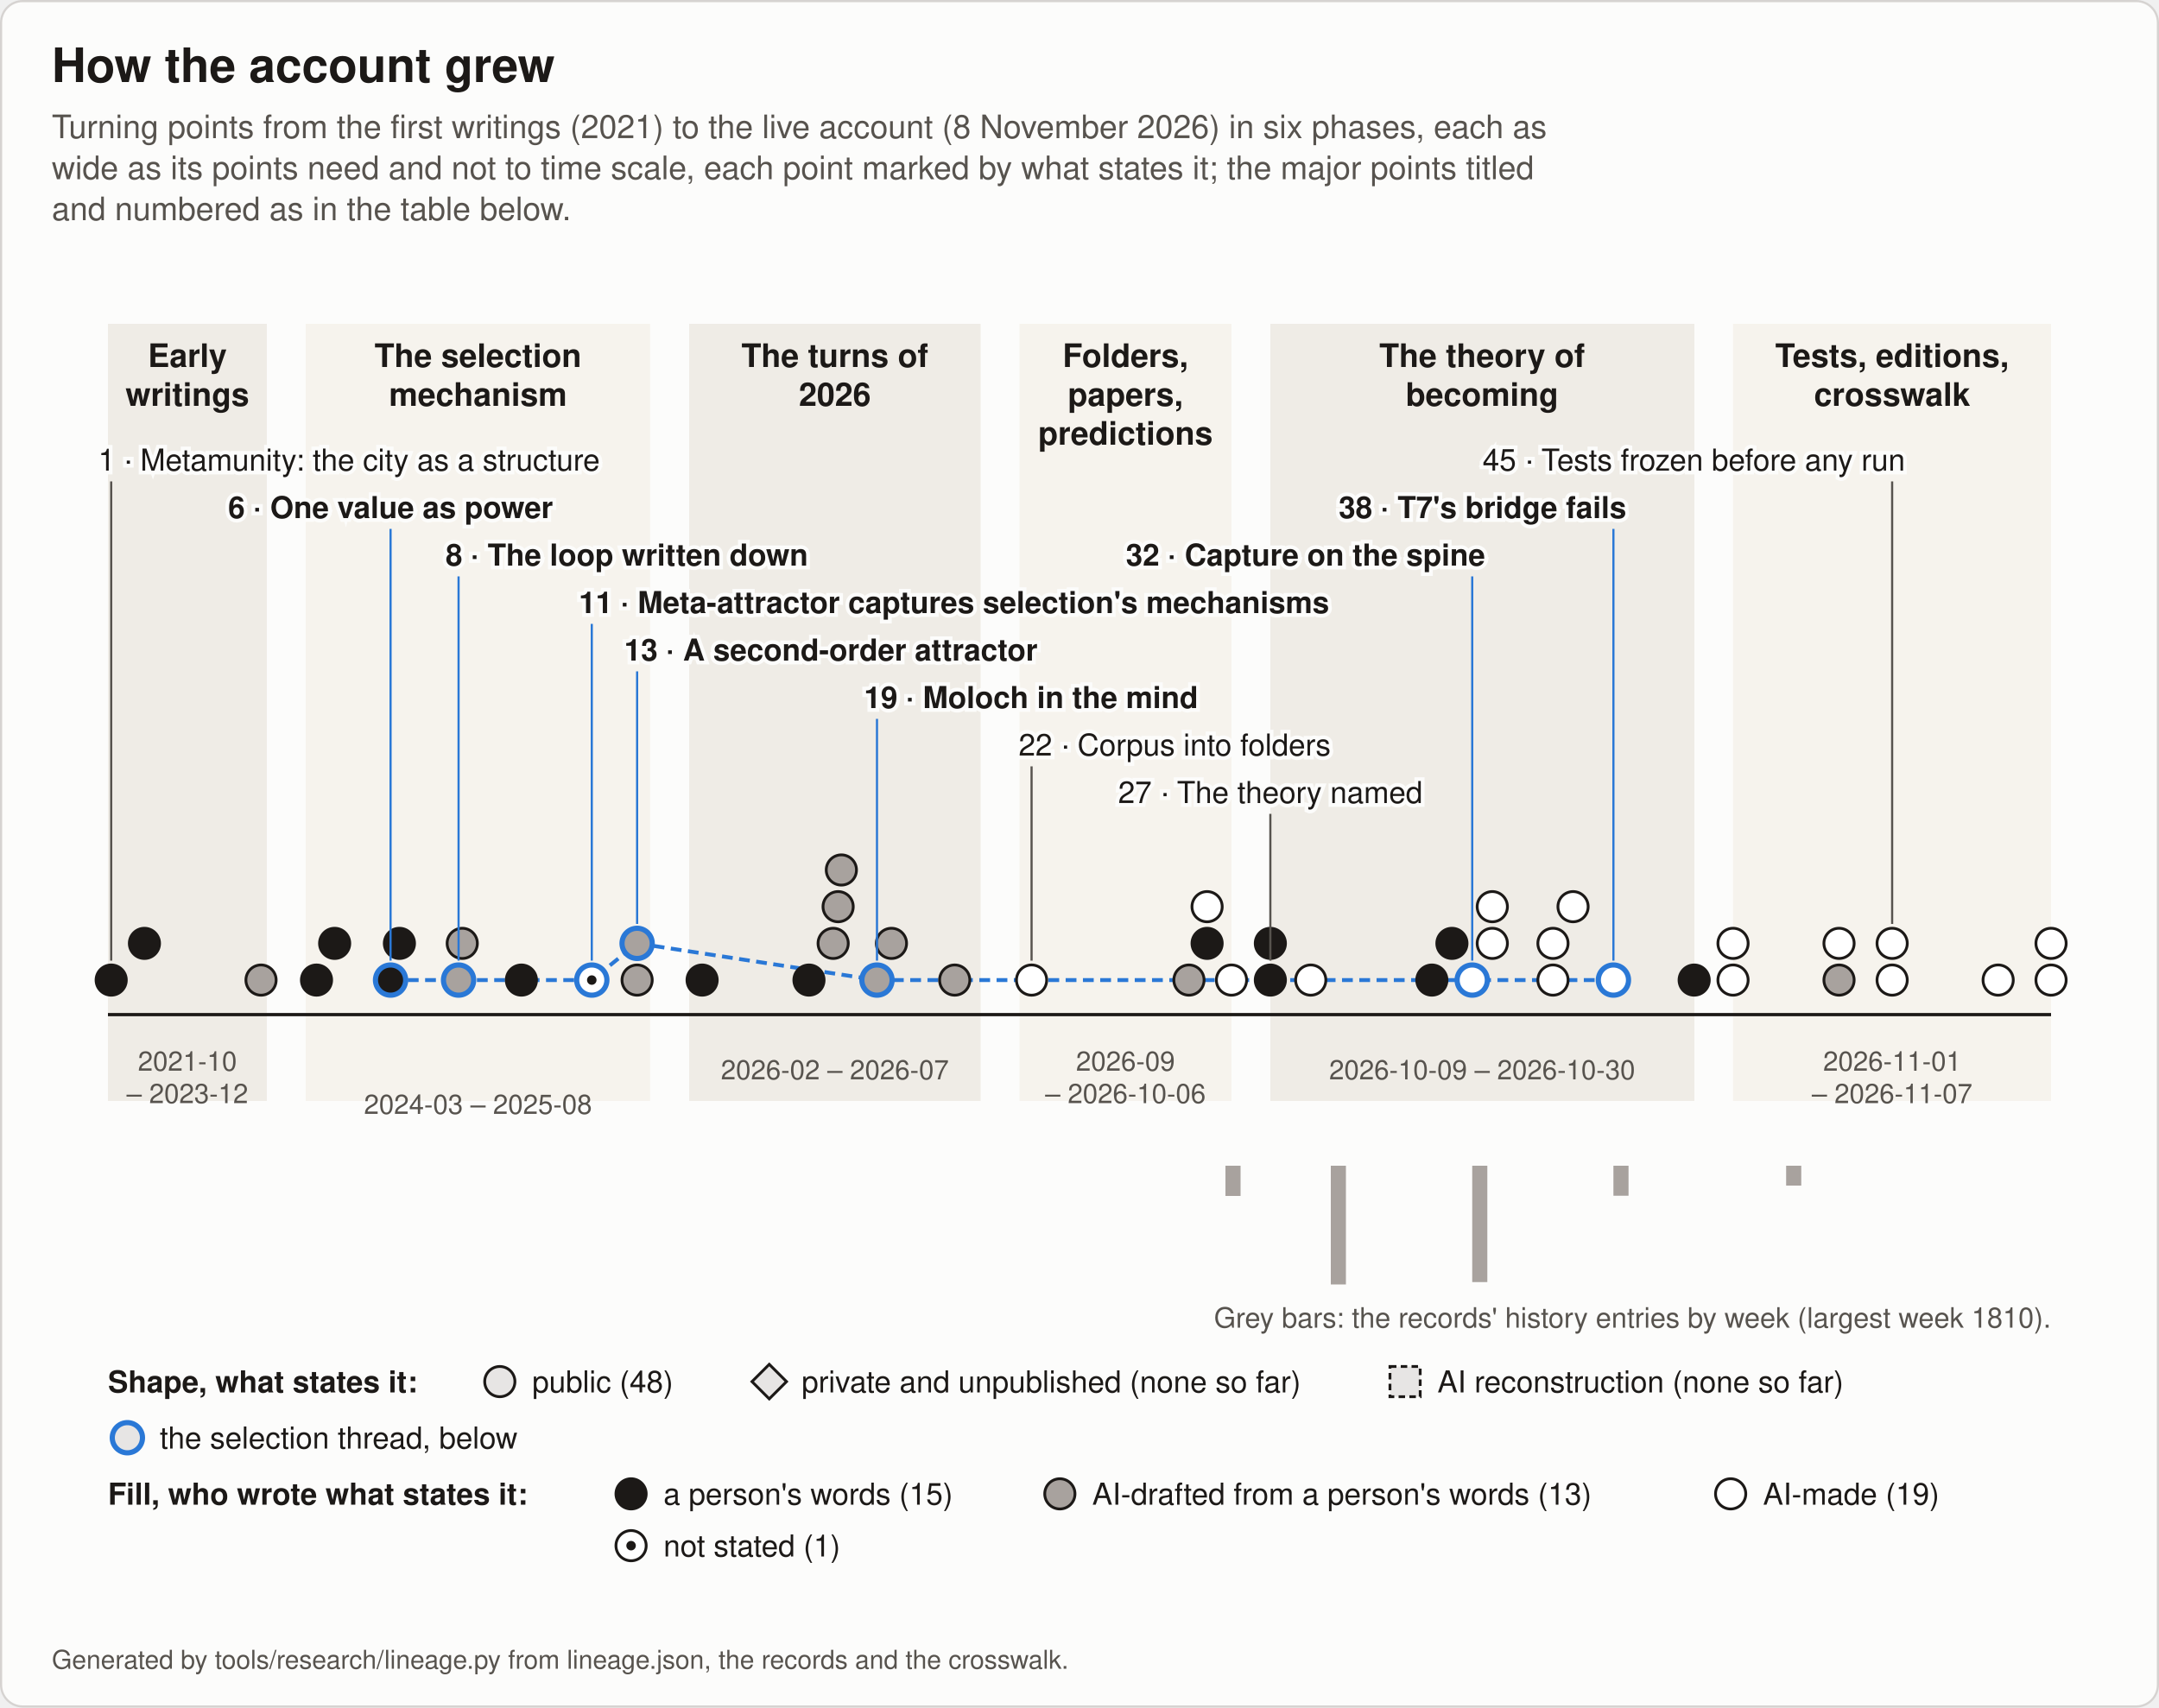
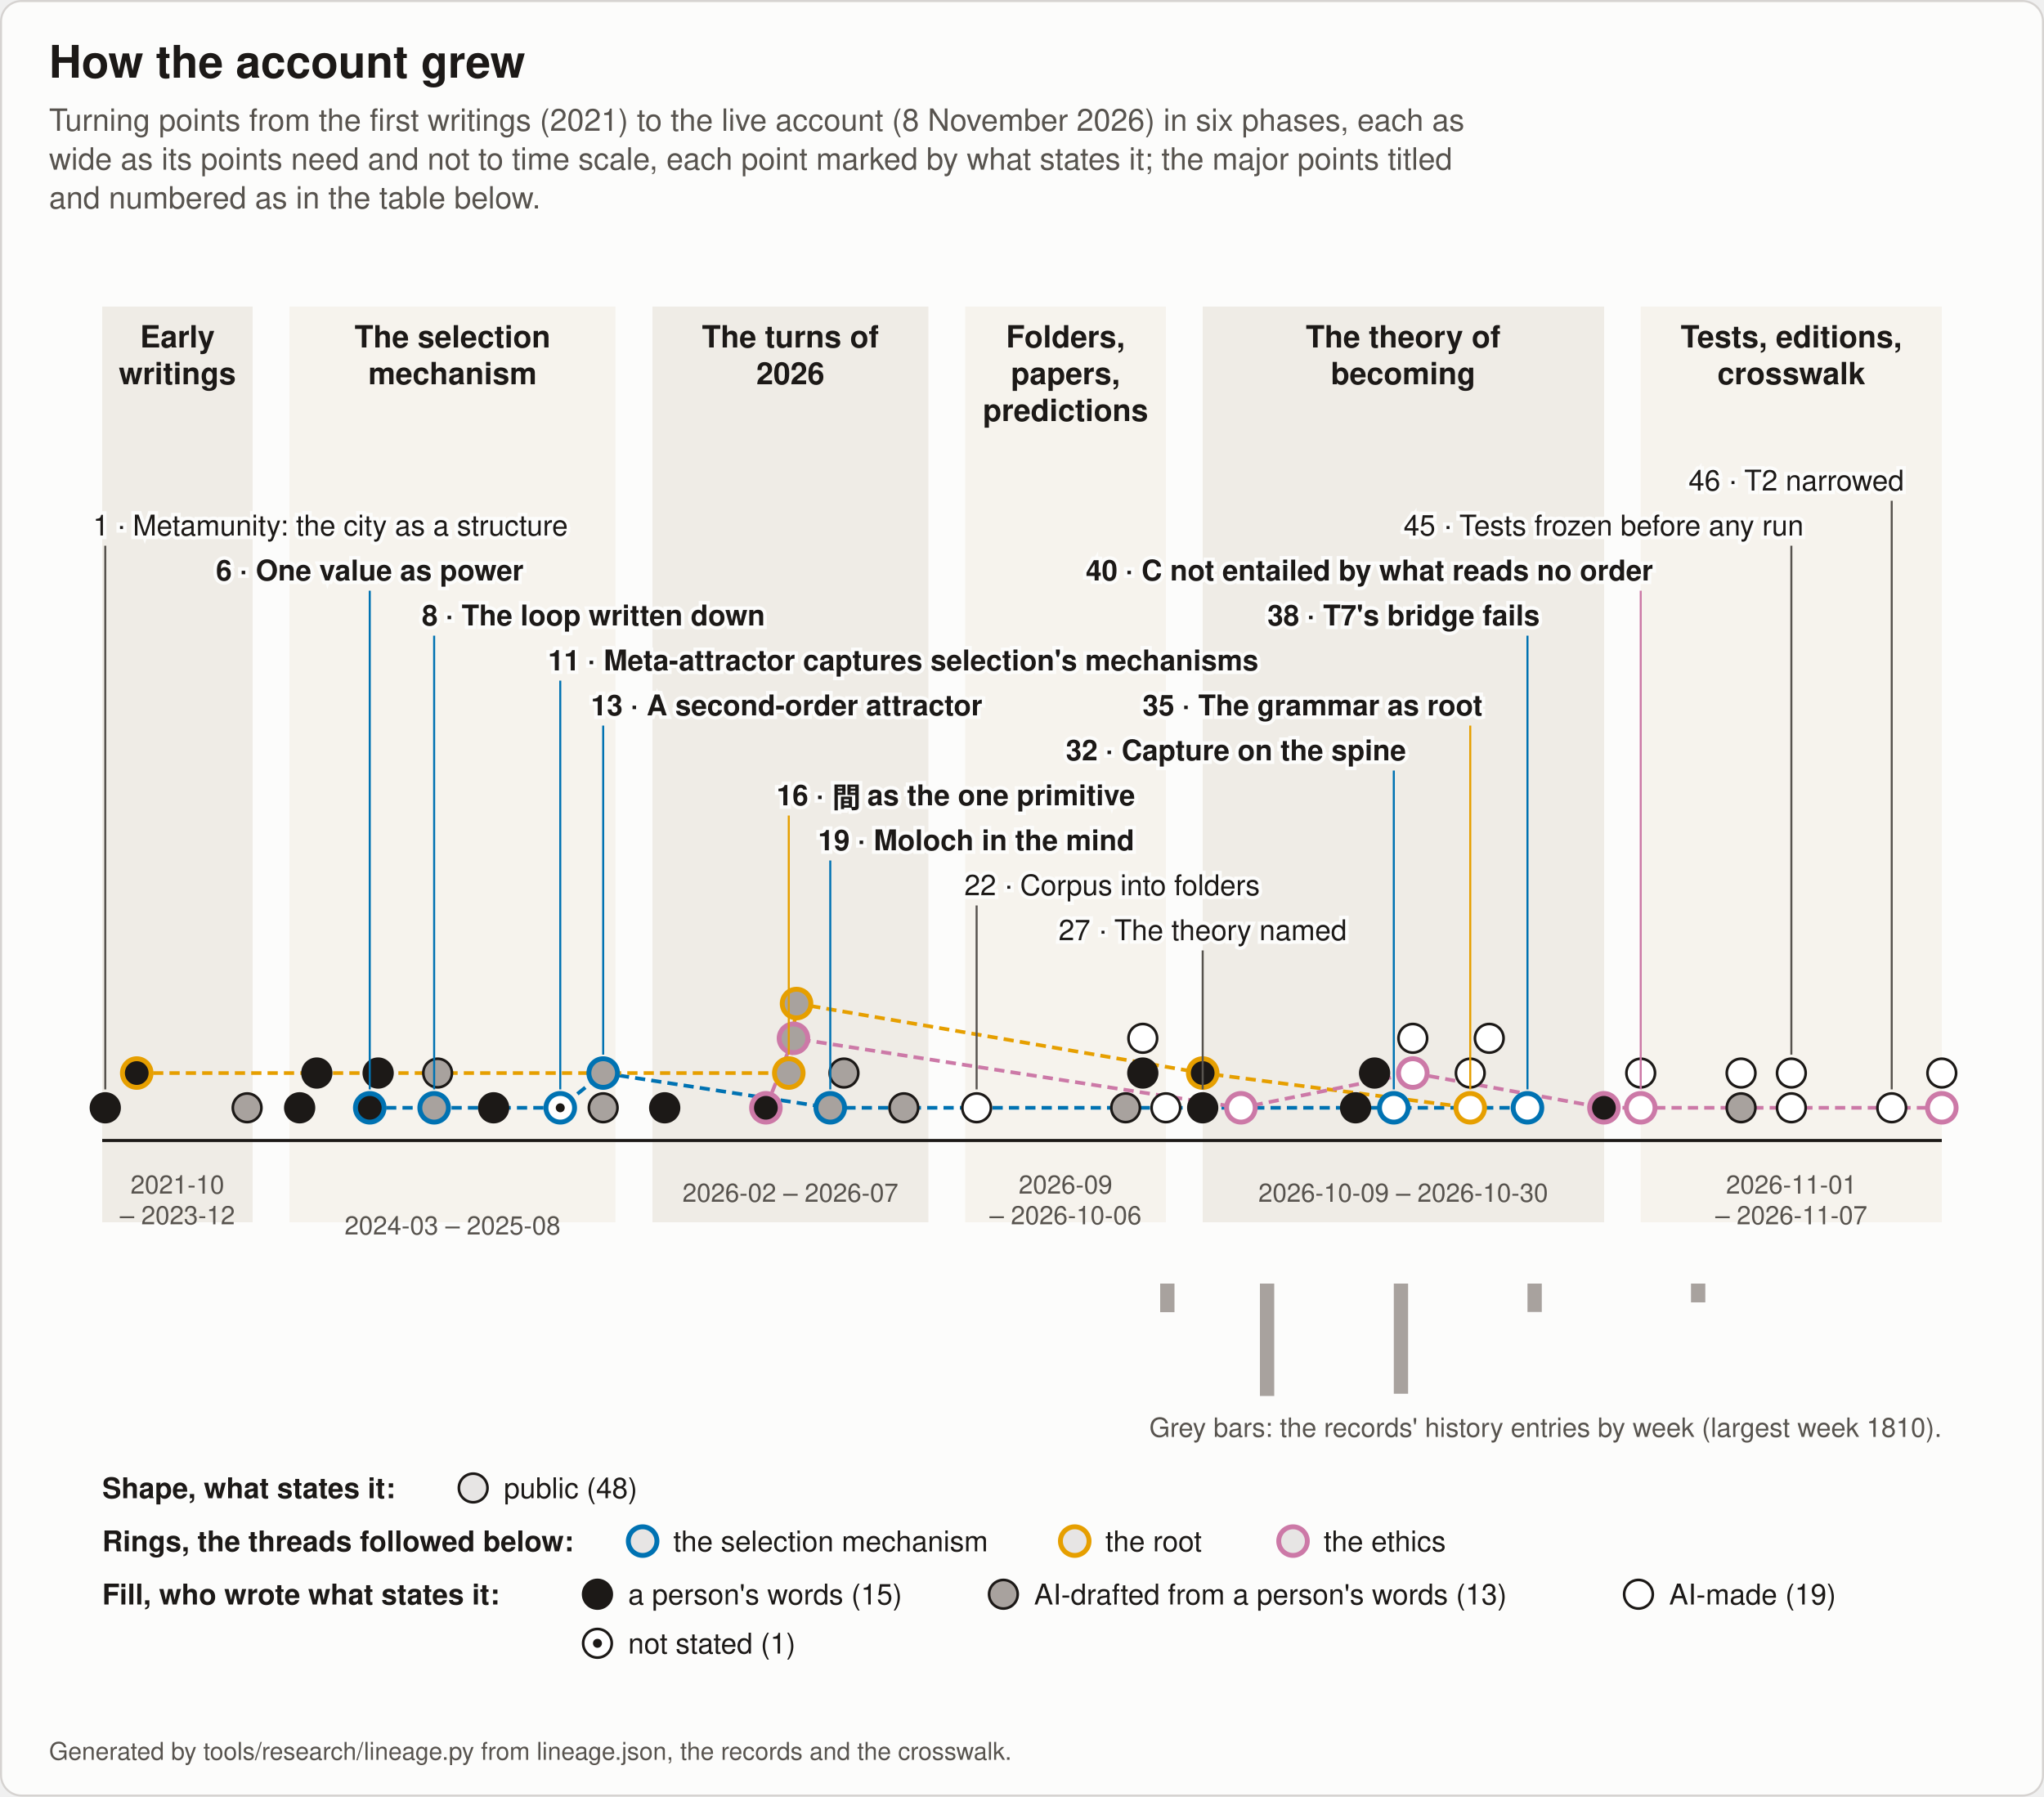
- <svg xmlns="http://www.w3.org/2000/svg" viewBox="0 0 1000 791" width="1000" height="791" role="img" aria-labelledby="lineage-title" font-family="Helvetica, Arial, sans-serif">
-   <rect x="0.5" y="0.5" width="999" height="790" rx="10" fill="#fcfcfb" stroke="#d6d3d1" />
+ <svg xmlns="http://www.w3.org/2000/svg" viewBox="0 0 1000 879" width="1000" height="879" role="img" aria-labelledby="lineage-title" font-family="Helvetica, Arial, sans-serif">
+   <rect x="0.5" y="0.5" width="999" height="878" rx="10" fill="#fcfcfb" stroke="#d6d3d1" />
  <text x="24.0" y="38.0" font-size="22" font-weight="bold" text-anchor="start" fill="#1c1917">How the account grew</text>
  <text x="24.0" y="64.0" font-size="15" text-anchor="start" fill="#57534e">Turning points from the first writings (2021) to the live account (8 November 2026) in six phases, each as</text>
  <text x="24.0" y="83.0" font-size="15" text-anchor="start" fill="#57534e">wide as its points need and not to time scale, each point marked by what states it; the major points titled</text>
  <text x="24.0" y="102.0" font-size="15" text-anchor="start" fill="#57534e">and numbered as in the table below.</text>
-   <rect x="50.0" y="150" width="73.6" height="360" fill="#efece6" />
+   <rect x="50.0" y="150" width="73.6" height="448" fill="#efece6" />
  <text x="86.8" y="170.0" font-size="15" font-weight="bold" text-anchor="middle" fill="#1c1917">Early</text>
  <text x="86.8" y="188.0" font-size="15" font-weight="bold" text-anchor="middle" fill="#1c1917">writings</text>
-   <text x="86.8" y="496.0" font-size="12.5" text-anchor="middle" fill="#57534e">2021-10</text>
-   <text x="86.8" y="511.0" font-size="12.5" text-anchor="middle" fill="#57534e">– 2023-12</text>
-   <rect x="141.6" y="150" width="159.5" height="360" fill="#f6f3ed" />
+   <text x="86.8" y="584.0" font-size="12.5" text-anchor="middle" fill="#57534e">2021-10</text>
+   <text x="86.8" y="599.0" font-size="12.5" text-anchor="middle" fill="#57534e">– 2023-12</text>
+   <rect x="141.6" y="150" width="159.5" height="448" fill="#f6f3ed" />
  <text x="221.4" y="170.0" font-size="15" font-weight="bold" text-anchor="middle" fill="#1c1917">The selection</text>
  <text x="221.4" y="188.0" font-size="15" font-weight="bold" text-anchor="middle" fill="#1c1917">mechanism</text>
-   <text x="221.4" y="516.0" font-size="12.5" text-anchor="middle" fill="#57534e">2024-03 – 2025-08</text>
-   <rect x="319.2" y="150" width="135.0" height="360" fill="#efece6" />
+   <text x="221.4" y="604.0" font-size="12.5" text-anchor="middle" fill="#57534e">2024-03 – 2025-08</text>
+   <rect x="319.2" y="150" width="135.0" height="448" fill="#efece6" />
  <text x="386.7" y="170.0" font-size="15" font-weight="bold" text-anchor="middle" fill="#1c1917">The turns of</text>
  <text x="386.7" y="188.0" font-size="15" font-weight="bold" text-anchor="middle" fill="#1c1917">2026</text>
-   <text x="386.7" y="500.0" font-size="12.5" text-anchor="middle" fill="#57534e">2026-02 – 2026-07</text>
-   <rect x="472.2" y="150" width="98.2" height="360" fill="#f6f3ed" />
+   <text x="386.7" y="588.0" font-size="12.5" text-anchor="middle" fill="#57534e">2026-02 – 2026-07</text>
+   <rect x="472.2" y="150" width="98.2" height="448" fill="#f6f3ed" />
  <text x="521.3" y="170.0" font-size="15" font-weight="bold" text-anchor="middle" fill="#1c1917">Folders,</text>
  <text x="521.3" y="188.0" font-size="15" font-weight="bold" text-anchor="middle" fill="#1c1917">papers,</text>
  <text x="521.3" y="206.0" font-size="15" font-weight="bold" text-anchor="middle" fill="#1c1917">predictions</text>
-   <text x="521.3" y="496.0" font-size="12.5" text-anchor="middle" fill="#57534e">2026-09</text>
-   <text x="521.3" y="511.0" font-size="12.5" text-anchor="middle" fill="#57534e">– 2026-10-06</text>
-   <rect x="588.4" y="150" width="196.4" height="360" fill="#efece6" />
+   <text x="521.3" y="584.0" font-size="12.5" text-anchor="middle" fill="#57534e">2026-09</text>
+   <text x="521.3" y="599.0" font-size="12.5" text-anchor="middle" fill="#57534e">– 2026-10-06</text>
+   <rect x="588.4" y="150" width="196.4" height="448" fill="#efece6" />
  <text x="686.5" y="170.0" font-size="15" font-weight="bold" text-anchor="middle" fill="#1c1917">The theory of</text>
  <text x="686.5" y="188.0" font-size="15" font-weight="bold" text-anchor="middle" fill="#1c1917">becoming</text>
-   <text x="686.5" y="500.0" font-size="12.5" text-anchor="middle" fill="#57534e">2026-10-09 – 2026-10-30</text>
-   <rect x="802.7" y="150" width="147.3" height="360" fill="#f6f3ed" />
+   <text x="686.5" y="588.0" font-size="12.5" text-anchor="middle" fill="#57534e">2026-10-09 – 2026-10-30</text>
+   <rect x="802.7" y="150" width="147.3" height="448" fill="#f6f3ed" />
  <text x="876.4" y="170.0" font-size="15" font-weight="bold" text-anchor="middle" fill="#1c1917">Tests, editions,</text>
  <text x="876.4" y="188.0" font-size="15" font-weight="bold" text-anchor="middle" fill="#1c1917">crosswalk</text>
-   <text x="876.4" y="496.0" font-size="12.5" text-anchor="middle" fill="#57534e">2026-11-01</text>
-   <text x="876.4" y="511.0" font-size="12.5" text-anchor="middle" fill="#57534e">– 2026-11-07</text>
-   <line x1="50" y1="470" x2="950" y2="470" stroke="#1c1917" stroke-width="1.5" />
-   <rect x="567.6" y="540.0" width="7" height="14.0" fill="#a8a29e" />
-   <rect x="616.4" y="540.0" width="7" height="55.0" fill="#a8a29e" />
-   <rect x="681.9" y="540.0" width="7" height="53.9" fill="#a8a29e" />
-   <rect x="747.3" y="540.0" width="7" height="13.9" fill="#a8a29e" />
-   <rect x="827.3" y="540.0" width="7" height="9.2" fill="#a8a29e" />
-   <text x="950.0" y="615.0" font-size="13" text-anchor="end" fill="#57534e">Grey bars: the records' history entries by week (largest week 1810).</text>
-   <path d="M180.9,454.0 L212.4,454.0 L274.1,454.0 L295.1,437.0 L406.2,454.0 L681.9,454.0 L747.3,454.0" fill="none" stroke="#2a78d6" stroke-width="1.8" stroke-dasharray="5 3" />
-   <circle cx="51.5" cy="454.0" r="7" fill="#1c1917" stroke="#1c1917" stroke-width="1.3" />
-   <circle cx="66.9" cy="437.0" r="7" fill="#1c1917" stroke="#1c1917" stroke-width="1.3" />
-   <circle cx="120.9" cy="454.0" r="7" fill="#a8a29e" stroke="#1c1917" stroke-width="1.3" />
-   <circle cx="146.6" cy="454.0" r="7" fill="#1c1917" stroke="#1c1917" stroke-width="1.3" />
-   <circle cx="155.0" cy="437.0" r="7" fill="#1c1917" stroke="#1c1917" stroke-width="1.3" />
-   <circle cx="180.9" cy="454.0" r="7" fill="#1c1917" stroke="#2a78d6" stroke-width="2.4" />
-   <circle cx="185.0" cy="437.0" r="7" fill="#1c1917" stroke="#1c1917" stroke-width="1.3" />
-   <circle cx="212.4" cy="454.0" r="7" fill="#a8a29e" stroke="#2a78d6" stroke-width="2.4" />
-   <circle cx="214.1" cy="437.0" r="7" fill="#a8a29e" stroke="#1c1917" stroke-width="1.3" />
-   <circle cx="241.5" cy="454.0" r="7" fill="#1c1917" stroke="#1c1917" stroke-width="1.3" />
-   <circle cx="274.1" cy="454.0" r="7" fill="#ffffff" stroke="#2a78d6" stroke-width="2.4" />
-   <circle cx="274.1" cy="454.0" r="2.2" fill="#1c1917" />
-   <circle cx="295.1" cy="454.0" r="7" fill="#a8a29e" stroke="#1c1917" stroke-width="1.3" />
-   <circle cx="295.1" cy="437.0" r="7" fill="#a8a29e" stroke="#2a78d6" stroke-width="2.4" />
-   <circle cx="325.2" cy="454.0" r="7" fill="#1c1917" stroke="#1c1917" stroke-width="1.3" />
-   <circle cx="374.7" cy="454.0" r="7" fill="#1c1917" stroke="#1c1917" stroke-width="1.3" />
-   <circle cx="385.9" cy="437.0" r="7" fill="#a8a29e" stroke="#1c1917" stroke-width="1.3" />
-   <circle cx="388.2" cy="420.0" r="7" fill="#a8a29e" stroke="#1c1917" stroke-width="1.3" />
-   <circle cx="389.7" cy="403.0" r="7" fill="#a8a29e" stroke="#1c1917" stroke-width="1.3" />
-   <circle cx="406.2" cy="454.0" r="7" fill="#a8a29e" stroke="#2a78d6" stroke-width="2.4" />
-   <circle cx="412.9" cy="437.0" r="7" fill="#a8a29e" stroke="#1c1917" stroke-width="1.3" />
-   <circle cx="442.2" cy="454.0" r="7" fill="#a8a29e" stroke="#1c1917" stroke-width="1.3" />
-   <circle cx="477.8" cy="454.0" r="7" fill="#ffffff" stroke="#1c1917" stroke-width="1.3" />
-   <circle cx="550.7" cy="454.0" r="7" fill="#a8a29e" stroke="#1c1917" stroke-width="1.3" />
-   <circle cx="559.1" cy="437.0" r="7" fill="#1c1917" stroke="#1c1917" stroke-width="1.3" />
-   <circle cx="559.1" cy="420.0" r="7" fill="#ffffff" stroke="#1c1917" stroke-width="1.3" />
-   <circle cx="570.4" cy="454.0" r="7" fill="#ffffff" stroke="#1c1917" stroke-width="1.3" />
-   <circle cx="588.4" cy="454.0" r="7" fill="#1c1917" stroke="#1c1917" stroke-width="1.3" />
-   <circle cx="588.4" cy="437.0" r="7" fill="#1c1917" stroke="#1c1917" stroke-width="1.3" />
-   <circle cx="607.1" cy="454.0" r="7" fill="#ffffff" stroke="#1c1917" stroke-width="1.3" />
-   <circle cx="663.2" cy="454.0" r="7" fill="#1c1917" stroke="#1c1917" stroke-width="1.3" />
-   <circle cx="672.5" cy="437.0" r="7" fill="#1c1917" stroke="#1c1917" stroke-width="1.3" />
-   <circle cx="681.9" cy="454.0" r="7" fill="#ffffff" stroke="#2a78d6" stroke-width="2.4" />
-   <circle cx="691.2" cy="437.0" r="7" fill="#ffffff" stroke="#1c1917" stroke-width="1.3" />
-   <circle cx="691.2" cy="420.0" r="7" fill="#ffffff" stroke="#1c1917" stroke-width="1.3" />
-   <circle cx="719.3" cy="454.0" r="7" fill="#ffffff" stroke="#1c1917" stroke-width="1.3" />
-   <circle cx="719.3" cy="437.0" r="7" fill="#ffffff" stroke="#1c1917" stroke-width="1.3" />
-   <circle cx="728.6" cy="420.0" r="7" fill="#ffffff" stroke="#1c1917" stroke-width="1.3" />
-   <circle cx="747.3" cy="454.0" r="7" fill="#ffffff" stroke="#2a78d6" stroke-width="2.4" />
-   <circle cx="784.7" cy="454.0" r="7" fill="#1c1917" stroke="#1c1917" stroke-width="1.3" />
-   <circle cx="802.7" cy="454.0" r="7" fill="#ffffff" stroke="#1c1917" stroke-width="1.3" />
-   <circle cx="802.7" cy="437.0" r="7" fill="#ffffff" stroke="#1c1917" stroke-width="1.3" />
-   <circle cx="851.8" cy="454.0" r="7" fill="#a8a29e" stroke="#1c1917" stroke-width="1.3" />
-   <circle cx="851.8" cy="437.0" r="7" fill="#ffffff" stroke="#1c1917" stroke-width="1.3" />
-   <circle cx="876.4" cy="454.0" r="7" fill="#ffffff" stroke="#1c1917" stroke-width="1.3" />
-   <circle cx="876.4" cy="437.0" r="7" fill="#ffffff" stroke="#1c1917" stroke-width="1.3" />
-   <circle cx="925.5" cy="454.0" r="7" fill="#ffffff" stroke="#1c1917" stroke-width="1.3" />
-   <circle cx="950.0" cy="454.0" r="7" fill="#ffffff" stroke="#1c1917" stroke-width="1.3" />
-   <circle cx="950.0" cy="437.0" r="7" fill="#ffffff" stroke="#1c1917" stroke-width="1.3" />
-   <line x1="51.5" y1="445.0" x2="51.5" y2="223.0" stroke="#57534e" stroke-width="1" />
-   <text x="45.5" y="218.0" font-size="14" text-anchor="start" fill="#1c1917" stroke="#fcfcfb" stroke-width="3.5" paint-order="stroke">1 · Metamunity: the city as a structure</text>
-   <line x1="180.9" y1="445.0" x2="180.9" y2="245.0" stroke="#2a78d6" stroke-width="1" />
-   <text x="180.9" y="240.0" font-size="14" font-weight="bold" text-anchor="middle" fill="#1c1917" stroke="#fcfcfb" stroke-width="3.5" paint-order="stroke">6 · One value as power</text>
-   <line x1="212.4" y1="445.0" x2="212.4" y2="267.0" stroke="#2a78d6" stroke-width="1" />
-   <text x="206.4" y="262.0" font-size="14" font-weight="bold" text-anchor="start" fill="#1c1917" stroke="#fcfcfb" stroke-width="3.5" paint-order="stroke">8 · The loop written down</text>
-   <line x1="274.1" y1="445.0" x2="274.1" y2="289.0" stroke="#2a78d6" stroke-width="1" />
-   <text x="268.1" y="284.0" font-size="14" font-weight="bold" text-anchor="start" fill="#1c1917" stroke="#fcfcfb" stroke-width="3.5" paint-order="stroke">11 · Meta-attractor captures selection's mechanisms</text>
-   <line x1="295.1" y1="428.0" x2="295.1" y2="311.0" stroke="#2a78d6" stroke-width="1" />
-   <text x="289.1" y="306.0" font-size="14" font-weight="bold" text-anchor="start" fill="#1c1917" stroke="#fcfcfb" stroke-width="3.5" paint-order="stroke">13 · A second-order attractor</text>
-   <line x1="406.2" y1="445.0" x2="406.2" y2="333.0" stroke="#2a78d6" stroke-width="1" />
-   <text x="400.2" y="328.0" font-size="14" font-weight="bold" text-anchor="start" fill="#1c1917" stroke="#fcfcfb" stroke-width="3.5" paint-order="stroke">19 · Moloch in the mind</text>
-   <line x1="477.8" y1="445.0" x2="477.8" y2="355.0" stroke="#57534e" stroke-width="1" />
-   <text x="471.8" y="350.0" font-size="14" text-anchor="start" fill="#1c1917" stroke="#fcfcfb" stroke-width="3.5" paint-order="stroke">22 · Corpus into folders</text>
-   <line x1="588.4" y1="445.0" x2="588.4" y2="377.0" stroke="#57534e" stroke-width="1" />
-   <text x="588.4" y="372.0" font-size="14" text-anchor="middle" fill="#1c1917" stroke="#fcfcfb" stroke-width="3.5" paint-order="stroke">27 · The theory named</text>
-   <line x1="681.9" y1="445.0" x2="681.9" y2="267.0" stroke="#2a78d6" stroke-width="1" />
-   <text x="687.9" y="262.0" font-size="14" font-weight="bold" text-anchor="end" fill="#1c1917" stroke="#fcfcfb" stroke-width="3.5" paint-order="stroke">32 · Capture on the spine</text>
-   <line x1="747.3" y1="445.0" x2="747.3" y2="245.0" stroke="#2a78d6" stroke-width="1" />
-   <text x="753.3" y="240.0" font-size="14" font-weight="bold" text-anchor="end" fill="#1c1917" stroke="#fcfcfb" stroke-width="3.5" paint-order="stroke">38 · T7's bridge fails</text>
-   <line x1="876.4" y1="428.0" x2="876.4" y2="223.0" stroke="#57534e" stroke-width="1" />
-   <text x="882.4" y="218.0" font-size="14" text-anchor="end" fill="#1c1917" stroke="#fcfcfb" stroke-width="3.5" paint-order="stroke">45 · Tests frozen before any run</text>
-   <text x="50.0" y="645.0" font-size="14" font-weight="bold" text-anchor="start" fill="#1c1917">Shape, what states it:</text>
-   <circle cx="231.5" cy="640.0" r="7" fill="#e7e5e4" stroke="#1c1917" stroke-width="1.3" />
-   <text x="246.5" y="645.0" font-size="14" text-anchor="start" fill="#1c1917">public (48)</text>
-   <path d="M356.3,632.0 L364.3,640.0 L356.3,648.0 L348.3,640.0 z" fill="#e7e5e4" stroke="#1c1917" stroke-width="1.3" />
-   <text x="371.3" y="645.0" font-size="14" text-anchor="start" fill="#1c1917">private and unpublished (none so far)</text>
-   <rect x="643.8" y="633.0" width="14" height="14" fill="#e7e5e4" stroke="#1c1917" stroke-width="1.3" stroke-dasharray="3 2" />
-   <text x="665.8" y="645.0" font-size="14" text-anchor="start" fill="#1c1917">AI reconstruction (none so far)</text>
-   <circle cx="59.0" cy="666.0" r="7" fill="#e7e5e4" stroke="#2a78d6" stroke-width="2.4" />
-   <text x="74.0" y="671.0" font-size="14" text-anchor="start" fill="#1c1917">the selection thread, below</text>
-   <text x="50.0" y="697.0" font-size="14" font-weight="bold" text-anchor="start" fill="#1c1917">Fill, who wrote what states it:</text>
-   <circle cx="292.3" cy="692.0" r="7" fill="#1c1917" stroke="#1c1917" stroke-width="1.3" />
-   <text x="307.3" y="697.0" font-size="14" text-anchor="start" fill="#1c1917">a person's words (15)</text>
-   <circle cx="490.9" cy="692.0" r="7" fill="#a8a29e" stroke="#1c1917" stroke-width="1.3" />
-   <text x="505.9" y="697.0" font-size="14" text-anchor="start" fill="#1c1917">AI-drafted from a person's words (13)</text>
-   <circle cx="801.6" cy="692.0" r="7" fill="#ffffff" stroke="#1c1917" stroke-width="1.3" />
-   <text x="816.6" y="697.0" font-size="14" text-anchor="start" fill="#1c1917">AI-made (19)</text>
-   <circle cx="292.3" cy="716.0" r="7" fill="#ffffff" stroke="#1c1917" stroke-width="1.3" />
-   <circle cx="292.3" cy="716.0" r="2.2" fill="#1c1917" />
-   <text x="307.3" y="721.0" font-size="14" text-anchor="start" fill="#1c1917">not stated (1)</text>
-   <text x="24.0" y="773.0" font-size="12" text-anchor="start" fill="#57534e">Generated by tools/research/lineage.py from lineage.json, the records and the crosswalk.</text>
+   <text x="876.4" y="584.0" font-size="12.5" text-anchor="middle" fill="#57534e">2026-11-01</text>
+   <text x="876.4" y="599.0" font-size="12.5" text-anchor="middle" fill="#57534e">– 2026-11-07</text>
+   <line x1="50" y1="558" x2="950" y2="558" stroke="#1c1917" stroke-width="1.5" />
+   <rect x="567.6" y="628.0" width="7" height="14.0" fill="#a8a29e" />
+   <rect x="616.4" y="628.0" width="7" height="55.0" fill="#a8a29e" />
+   <rect x="681.9" y="628.0" width="7" height="53.9" fill="#a8a29e" />
+   <rect x="747.3" y="628.0" width="7" height="13.9" fill="#a8a29e" />
+   <rect x="827.3" y="628.0" width="7" height="9.2" fill="#a8a29e" />
+   <text x="950.0" y="703.0" font-size="13" text-anchor="end" fill="#57534e">Grey bars: the records' history entries by week (largest week 1810).</text>
+   <path d="M180.9,542.0 L212.4,542.0 L274.1,542.0 L295.1,525.0 L406.2,542.0 L681.9,542.0 L747.3,542.0" fill="none" stroke="#0072B2" stroke-width="1.8" stroke-dasharray="5 3" />
+   <path d="M66.9,525.0 L385.9,525.0 L389.7,491.0 L588.4,525.0 L719.3,542.0" fill="none" stroke="#E69F00" stroke-width="1.8" stroke-dasharray="5 3" />
+   <path d="M374.7,542.0 L388.2,508.0 L607.1,542.0 L691.2,525.0 L784.7,542.0 L802.7,542.0 L950.0,542.0" fill="none" stroke="#CC79A7" stroke-width="1.8" stroke-dasharray="5 3" />
+   <circle cx="51.5" cy="542.0" r="7" fill="#1c1917" stroke="#1c1917" stroke-width="1.3" />
+   <circle cx="66.9" cy="525.0" r="7" fill="#1c1917" stroke="#E69F00" stroke-width="2.4" />
+   <circle cx="120.9" cy="542.0" r="7" fill="#a8a29e" stroke="#1c1917" stroke-width="1.3" />
+   <circle cx="146.6" cy="542.0" r="7" fill="#1c1917" stroke="#1c1917" stroke-width="1.3" />
+   <circle cx="155.0" cy="525.0" r="7" fill="#1c1917" stroke="#1c1917" stroke-width="1.3" />
+   <circle cx="180.9" cy="542.0" r="7" fill="#1c1917" stroke="#0072B2" stroke-width="2.4" />
+   <circle cx="185.0" cy="525.0" r="7" fill="#1c1917" stroke="#1c1917" stroke-width="1.3" />
+   <circle cx="212.4" cy="542.0" r="7" fill="#a8a29e" stroke="#0072B2" stroke-width="2.4" />
+   <circle cx="214.1" cy="525.0" r="7" fill="#a8a29e" stroke="#1c1917" stroke-width="1.3" />
+   <circle cx="241.5" cy="542.0" r="7" fill="#1c1917" stroke="#1c1917" stroke-width="1.3" />
+   <circle cx="274.1" cy="542.0" r="7" fill="#ffffff" stroke="#0072B2" stroke-width="2.4" />
+   <circle cx="274.1" cy="542.0" r="2.2" fill="#1c1917" />
+   <circle cx="295.1" cy="542.0" r="7" fill="#a8a29e" stroke="#1c1917" stroke-width="1.3" />
+   <circle cx="295.1" cy="525.0" r="7" fill="#a8a29e" stroke="#0072B2" stroke-width="2.4" />
+   <circle cx="325.2" cy="542.0" r="7" fill="#1c1917" stroke="#1c1917" stroke-width="1.3" />
+   <circle cx="374.7" cy="542.0" r="7" fill="#1c1917" stroke="#CC79A7" stroke-width="2.4" />
+   <circle cx="385.9" cy="525.0" r="7" fill="#a8a29e" stroke="#E69F00" stroke-width="2.4" />
+   <circle cx="388.2" cy="508.0" r="7" fill="#a8a29e" stroke="#CC79A7" stroke-width="2.4" />
+   <circle cx="389.7" cy="491.0" r="7" fill="#a8a29e" stroke="#E69F00" stroke-width="2.4" />
+   <circle cx="406.2" cy="542.0" r="7" fill="#a8a29e" stroke="#0072B2" stroke-width="2.4" />
+   <circle cx="412.9" cy="525.0" r="7" fill="#a8a29e" stroke="#1c1917" stroke-width="1.3" />
+   <circle cx="442.2" cy="542.0" r="7" fill="#a8a29e" stroke="#1c1917" stroke-width="1.3" />
+   <circle cx="477.8" cy="542.0" r="7" fill="#ffffff" stroke="#1c1917" stroke-width="1.3" />
+   <circle cx="550.7" cy="542.0" r="7" fill="#a8a29e" stroke="#1c1917" stroke-width="1.3" />
+   <circle cx="559.1" cy="525.0" r="7" fill="#1c1917" stroke="#1c1917" stroke-width="1.3" />
+   <circle cx="559.1" cy="508.0" r="7" fill="#ffffff" stroke="#1c1917" stroke-width="1.3" />
+   <circle cx="570.4" cy="542.0" r="7" fill="#ffffff" stroke="#1c1917" stroke-width="1.3" />
+   <circle cx="588.4" cy="542.0" r="7" fill="#1c1917" stroke="#1c1917" stroke-width="1.3" />
+   <circle cx="588.4" cy="525.0" r="7" fill="#1c1917" stroke="#E69F00" stroke-width="2.4" />
+   <circle cx="607.1" cy="542.0" r="7" fill="#ffffff" stroke="#CC79A7" stroke-width="2.4" />
+   <circle cx="663.2" cy="542.0" r="7" fill="#1c1917" stroke="#1c1917" stroke-width="1.3" />
+   <circle cx="672.5" cy="525.0" r="7" fill="#1c1917" stroke="#1c1917" stroke-width="1.3" />
+   <circle cx="681.9" cy="542.0" r="7" fill="#ffffff" stroke="#0072B2" stroke-width="2.4" />
+   <circle cx="691.2" cy="525.0" r="7" fill="#ffffff" stroke="#CC79A7" stroke-width="2.4" />
+   <circle cx="691.2" cy="508.0" r="7" fill="#ffffff" stroke="#1c1917" stroke-width="1.3" />
+   <circle cx="719.3" cy="542.0" r="7" fill="#ffffff" stroke="#E69F00" stroke-width="2.4" />
+   <circle cx="719.3" cy="525.0" r="7" fill="#ffffff" stroke="#1c1917" stroke-width="1.3" />
+   <circle cx="728.6" cy="508.0" r="7" fill="#ffffff" stroke="#1c1917" stroke-width="1.3" />
+   <circle cx="747.3" cy="542.0" r="7" fill="#ffffff" stroke="#0072B2" stroke-width="2.4" />
+   <circle cx="784.7" cy="542.0" r="7" fill="#1c1917" stroke="#CC79A7" stroke-width="2.4" />
+   <circle cx="802.7" cy="542.0" r="7" fill="#ffffff" stroke="#CC79A7" stroke-width="2.4" />
+   <circle cx="802.7" cy="525.0" r="7" fill="#ffffff" stroke="#1c1917" stroke-width="1.3" />
+   <circle cx="851.8" cy="542.0" r="7" fill="#a8a29e" stroke="#1c1917" stroke-width="1.3" />
+   <circle cx="851.8" cy="525.0" r="7" fill="#ffffff" stroke="#1c1917" stroke-width="1.3" />
+   <circle cx="876.4" cy="542.0" r="7" fill="#ffffff" stroke="#1c1917" stroke-width="1.3" />
+   <circle cx="876.4" cy="525.0" r="7" fill="#ffffff" stroke="#1c1917" stroke-width="1.3" />
+   <circle cx="925.5" cy="542.0" r="7" fill="#ffffff" stroke="#1c1917" stroke-width="1.3" />
+   <circle cx="950.0" cy="542.0" r="7" fill="#ffffff" stroke="#CC79A7" stroke-width="2.4" />
+   <circle cx="950.0" cy="525.0" r="7" fill="#ffffff" stroke="#1c1917" stroke-width="1.3" />
+   <line x1="51.5" y1="533.0" x2="51.5" y2="267.0" stroke="#57534e" stroke-width="1" />
+   <text x="45.5" y="262.0" font-size="14" text-anchor="start" fill="#1c1917" stroke="#fcfcfb" stroke-width="3.5" paint-order="stroke">1 · Metamunity: the city as a structure</text>
+   <line x1="180.9" y1="533.0" x2="180.9" y2="289.0" stroke="#0072B2" stroke-width="1" />
+   <text x="180.9" y="284.0" font-size="14" font-weight="bold" text-anchor="middle" fill="#1c1917" stroke="#fcfcfb" stroke-width="3.5" paint-order="stroke">6 · One value as power</text>
+   <line x1="212.4" y1="533.0" x2="212.4" y2="311.0" stroke="#0072B2" stroke-width="1" />
+   <text x="206.4" y="306.0" font-size="14" font-weight="bold" text-anchor="start" fill="#1c1917" stroke="#fcfcfb" stroke-width="3.5" paint-order="stroke">8 · The loop written down</text>
+   <line x1="274.1" y1="533.0" x2="274.1" y2="333.0" stroke="#0072B2" stroke-width="1" />
+   <text x="268.1" y="328.0" font-size="14" font-weight="bold" text-anchor="start" fill="#1c1917" stroke="#fcfcfb" stroke-width="3.5" paint-order="stroke">11 · Meta-attractor captures selection's mechanisms</text>
+   <line x1="295.1" y1="516.0" x2="295.1" y2="355.0" stroke="#0072B2" stroke-width="1" />
+   <text x="289.1" y="350.0" font-size="14" font-weight="bold" text-anchor="start" fill="#1c1917" stroke="#fcfcfb" stroke-width="3.5" paint-order="stroke">13 · A second-order attractor</text>
+   <line x1="385.9" y1="516.0" x2="385.9" y2="399.0" stroke="#E69F00" stroke-width="1" />
+   <text x="379.9" y="394.0" font-size="14" font-weight="bold" text-anchor="start" fill="#1c1917" stroke="#fcfcfb" stroke-width="3.5" paint-order="stroke">16 · 間 as the one primitive</text>
+   <line x1="406.2" y1="533.0" x2="406.2" y2="421.0" stroke="#0072B2" stroke-width="1" />
+   <text x="400.2" y="416.0" font-size="14" font-weight="bold" text-anchor="start" fill="#1c1917" stroke="#fcfcfb" stroke-width="3.5" paint-order="stroke">19 · Moloch in the mind</text>
+   <line x1="477.8" y1="533.0" x2="477.8" y2="443.0" stroke="#57534e" stroke-width="1" />
+   <text x="471.8" y="438.0" font-size="14" text-anchor="start" fill="#1c1917" stroke="#fcfcfb" stroke-width="3.5" paint-order="stroke">22 · Corpus into folders</text>
+   <line x1="588.4" y1="533.0" x2="588.4" y2="465.0" stroke="#57534e" stroke-width="1" />
+   <text x="588.4" y="460.0" font-size="14" text-anchor="middle" fill="#1c1917" stroke="#fcfcfb" stroke-width="3.5" paint-order="stroke">27 · The theory named</text>
+   <line x1="681.9" y1="533.0" x2="681.9" y2="377.0" stroke="#0072B2" stroke-width="1" />
+   <text x="687.9" y="372.0" font-size="14" font-weight="bold" text-anchor="end" fill="#1c1917" stroke="#fcfcfb" stroke-width="3.5" paint-order="stroke">32 · Capture on the spine</text>
+   <line x1="719.3" y1="533.0" x2="719.3" y2="355.0" stroke="#E69F00" stroke-width="1" />
+   <text x="725.3" y="350.0" font-size="14" font-weight="bold" text-anchor="end" fill="#1c1917" stroke="#fcfcfb" stroke-width="3.5" paint-order="stroke">35 · The grammar as root</text>
+   <line x1="747.3" y1="533.0" x2="747.3" y2="311.0" stroke="#0072B2" stroke-width="1" />
+   <text x="753.3" y="306.0" font-size="14" font-weight="bold" text-anchor="end" fill="#1c1917" stroke="#fcfcfb" stroke-width="3.5" paint-order="stroke">38 · T7's bridge fails</text>
+   <line x1="802.7" y1="533.0" x2="802.7" y2="289.0" stroke="#CC79A7" stroke-width="1" />
+   <text x="808.7" y="284.0" font-size="14" font-weight="bold" text-anchor="end" fill="#1c1917" stroke="#fcfcfb" stroke-width="3.5" paint-order="stroke">40 · C not entailed by what reads no order</text>
+   <line x1="876.4" y1="516.0" x2="876.4" y2="267.0" stroke="#57534e" stroke-width="1" />
+   <text x="882.4" y="262.0" font-size="14" text-anchor="end" fill="#1c1917" stroke="#fcfcfb" stroke-width="3.5" paint-order="stroke">45 · Tests frozen before any run</text>
+   <line x1="925.5" y1="533.0" x2="925.5" y2="245.0" stroke="#57534e" stroke-width="1" />
+   <text x="931.5" y="240.0" font-size="14" text-anchor="end" fill="#1c1917" stroke="#fcfcfb" stroke-width="3.5" paint-order="stroke">46 · T2 narrowed</text>
+   <text x="50.0" y="733.0" font-size="14" font-weight="bold" text-anchor="start" fill="#1c1917">Shape, what states it:</text>
+   <circle cx="231.5" cy="728.0" r="7" fill="#e7e5e4" stroke="#1c1917" stroke-width="1.3" />
+   <text x="246.5" y="733.0" font-size="14" text-anchor="start" fill="#1c1917">public (48)</text>
+   <text x="50.0" y="759.0" font-size="14" font-weight="bold" text-anchor="start" fill="#1c1917">Rings, the threads followed below:</text>
+   <circle cx="314.4" cy="754.0" r="7" fill="#e7e5e4" stroke="#0072B2" stroke-width="2.4" />
+   <text x="329.4" y="759.0" font-size="14" text-anchor="start" fill="#1c1917">the selection mechanism</text>
+   <circle cx="525.8" cy="754.0" r="7" fill="#e7e5e4" stroke="#E69F00" stroke-width="2.4" />
+   <text x="540.8" y="759.0" font-size="14" text-anchor="start" fill="#1c1917">the root</text>
+   <circle cx="632.6" cy="754.0" r="7" fill="#e7e5e4" stroke="#CC79A7" stroke-width="2.4" />
+   <text x="647.6" y="759.0" font-size="14" text-anchor="start" fill="#1c1917">the ethics</text>
+   <text x="50.0" y="785.0" font-size="14" font-weight="bold" text-anchor="start" fill="#1c1917">Fill, who wrote what states it:</text>
+   <circle cx="292.3" cy="780.0" r="7" fill="#1c1917" stroke="#1c1917" stroke-width="1.3" />
+   <text x="307.3" y="785.0" font-size="14" text-anchor="start" fill="#1c1917">a person's words (15)</text>
+   <circle cx="490.9" cy="780.0" r="7" fill="#a8a29e" stroke="#1c1917" stroke-width="1.3" />
+   <text x="505.9" y="785.0" font-size="14" text-anchor="start" fill="#1c1917">AI-drafted from a person's words (13)</text>
+   <circle cx="801.6" cy="780.0" r="7" fill="#ffffff" stroke="#1c1917" stroke-width="1.3" />
+   <text x="816.6" y="785.0" font-size="14" text-anchor="start" fill="#1c1917">AI-made (19)</text>
+   <circle cx="292.3" cy="804.0" r="7" fill="#ffffff" stroke="#1c1917" stroke-width="1.3" />
+   <circle cx="292.3" cy="804.0" r="2.2" fill="#1c1917" />
+   <text x="307.3" y="809.0" font-size="14" text-anchor="start" fill="#1c1917">not stated (1)</text>
+   <text x="24.0" y="861.0" font-size="12" text-anchor="start" fill="#57534e">Generated by tools/research/lineage.py from lineage.json, the records and the crosswalk.</text>
</svg>
